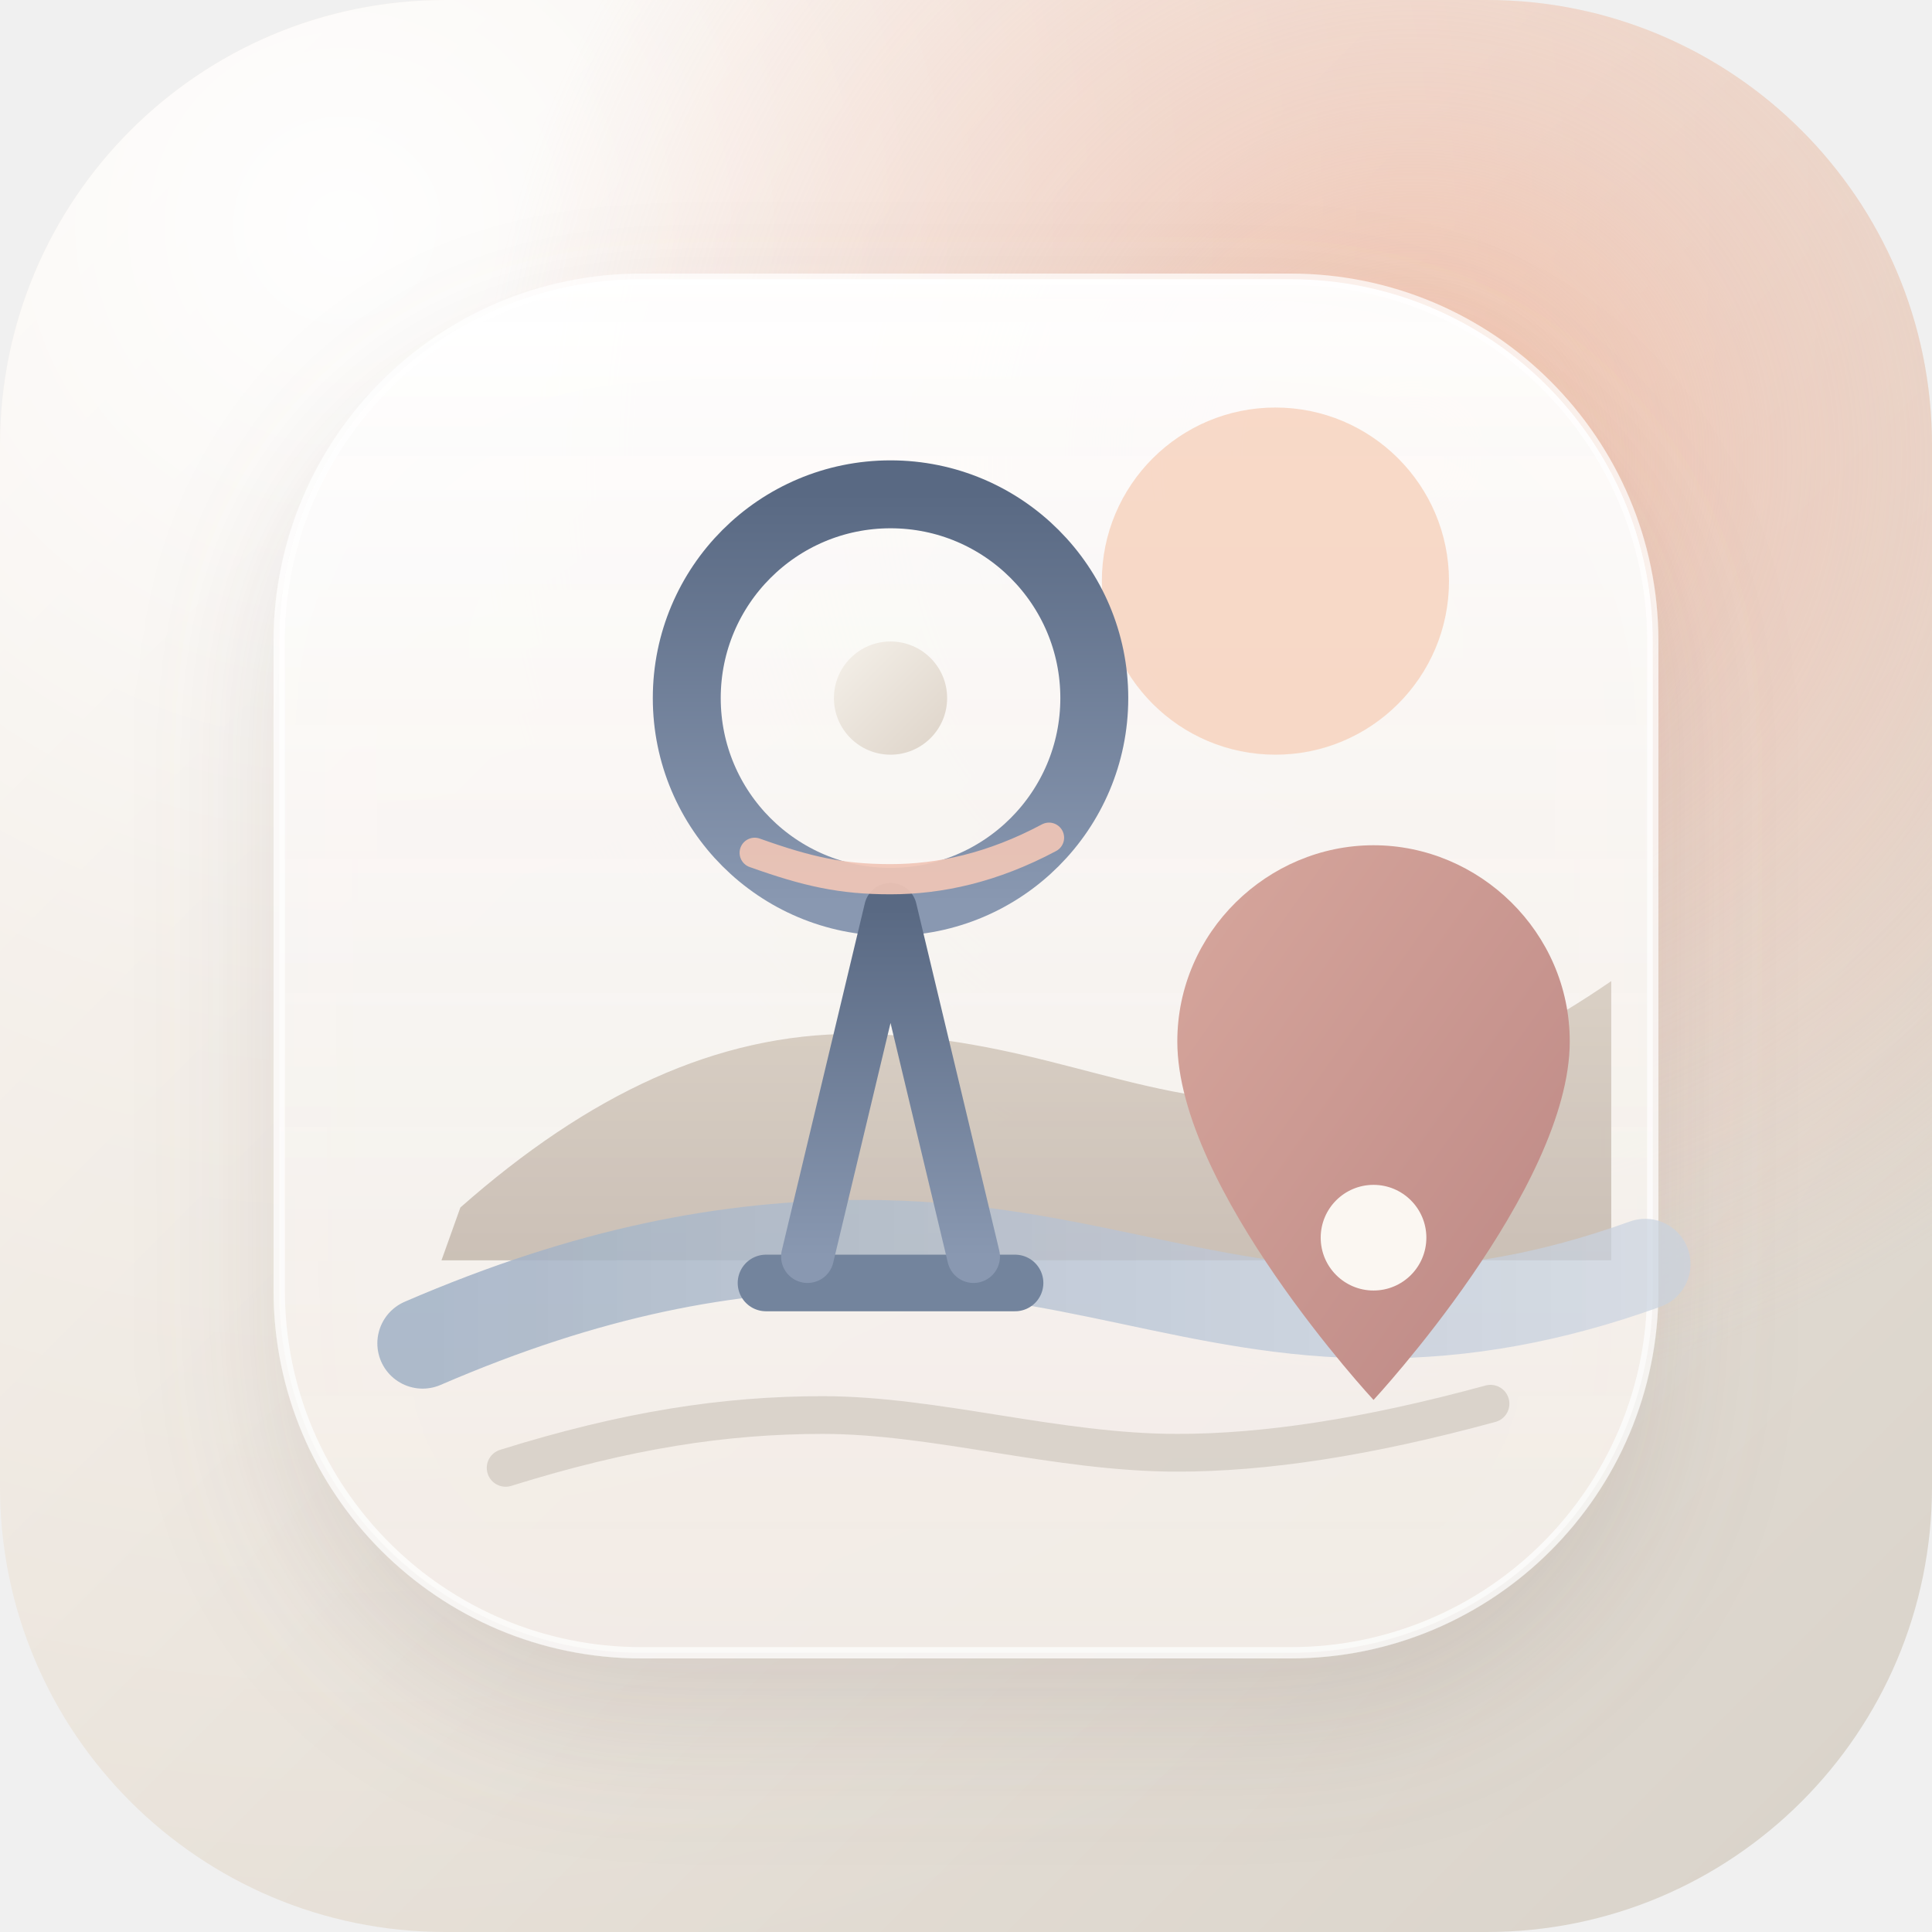
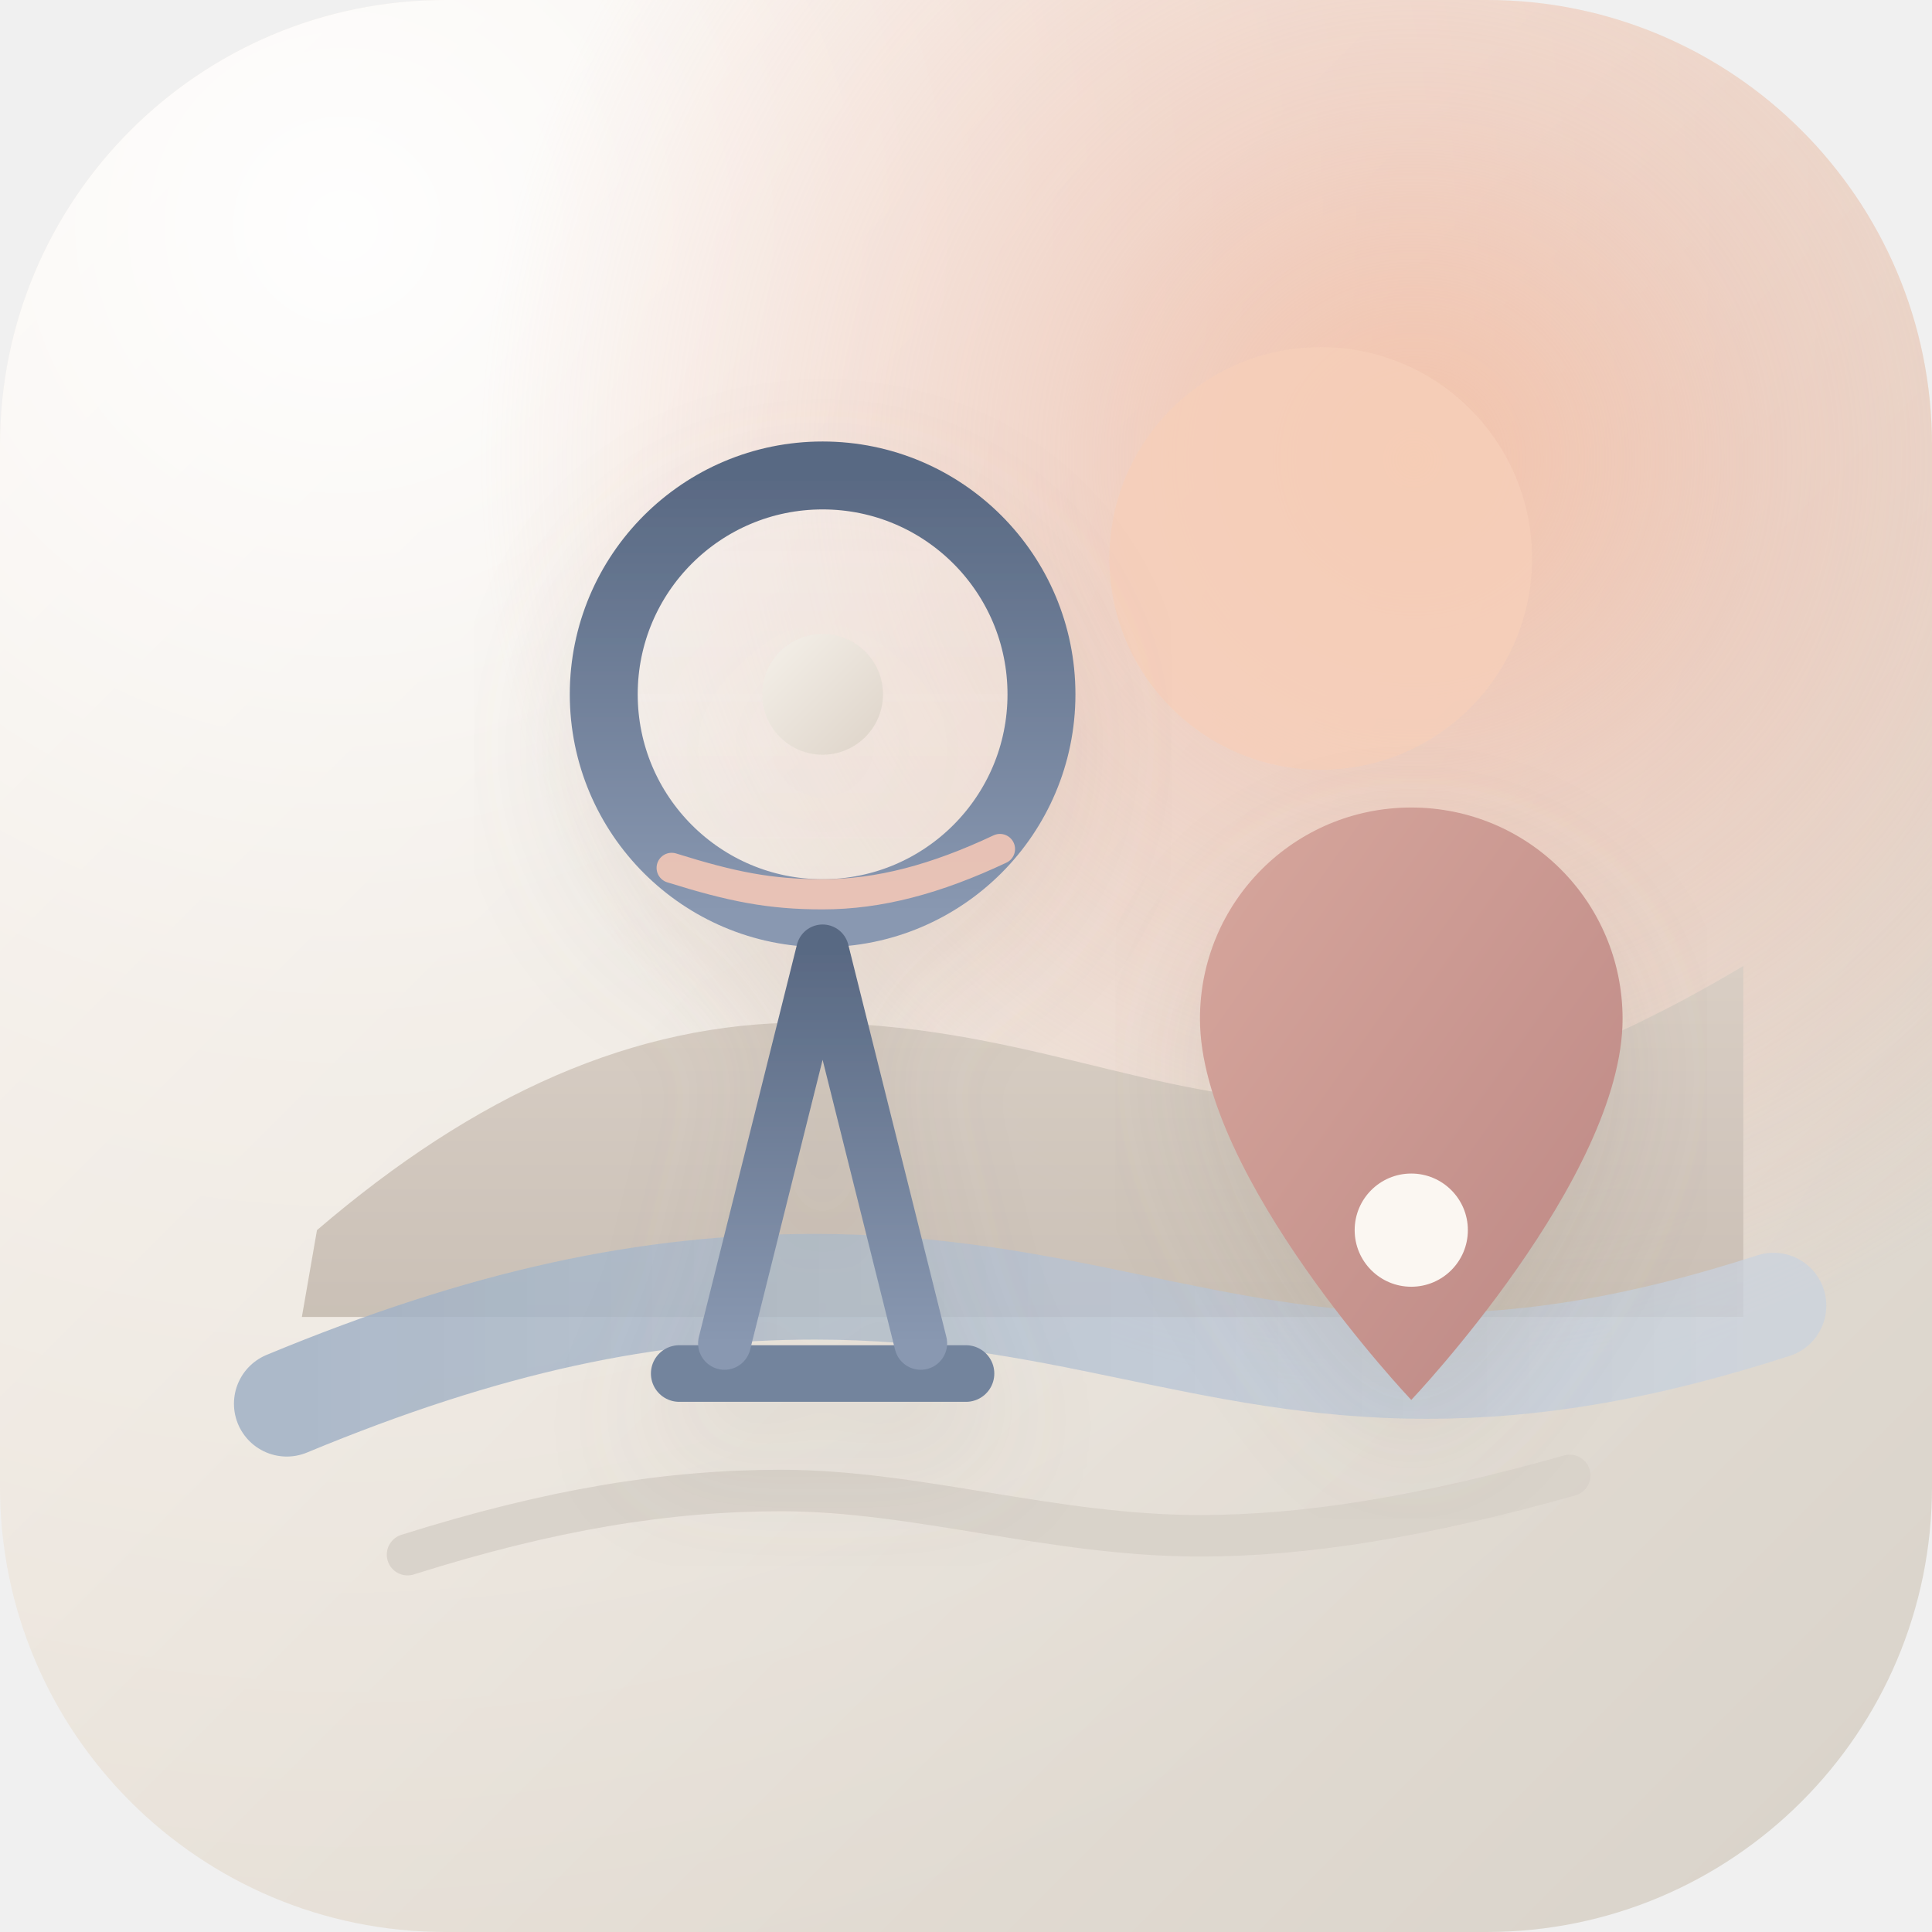
<svg xmlns="http://www.w3.org/2000/svg" viewBox="0 0 512 512">
  <defs>
    <linearGradient id="bg" x1="0" y1="0" x2="1" y2="1">
      <stop offset="0%" stop-color="#f6efe8" />
      <stop offset="42%" stop-color="#ebe4db" />
      <stop offset="100%" stop-color="#d8d2c9" />
    </linearGradient>
    <radialGradient id="glow" cx="18%" cy="12%" r="92%">
      <stop offset="0%" stop-color="#ffffff" stop-opacity="0.95" />
      <stop offset="45%" stop-color="#ffffff" stop-opacity="0.35" />
      <stop offset="100%" stop-color="#ffffff" stop-opacity="0" />
    </radialGradient>
    <radialGradient id="sunGlow" cx="73%" cy="24%" r="48%">
      <stop offset="0%" stop-color="#f4c2a8" stop-opacity="0.95" />
      <stop offset="38%" stop-color="#efb9a6" stop-opacity="0.48" />
      <stop offset="100%" stop-color="#efb9a6" stop-opacity="0" />
    </radialGradient>
    <linearGradient id="card" x1="0" y1="0" x2="0" y2="1">
      <stop offset="0%" stop-color="#ffffff" stop-opacity="0.96" />
      <stop offset="100%" stop-color="#f3ede7" stop-opacity="0.92" />
    </linearGradient>
    <linearGradient id="towerBody" x1="0" y1="0" x2="0" y2="1">
      <stop offset="0%" stop-color="#596983" />
      <stop offset="100%" stop-color="#8998b1" />
    </linearGradient>
    <linearGradient id="towerAccent" x1="0" y1="0" x2="1" y2="1">
      <stop offset="0%" stop-color="#f5f1ea" />
      <stop offset="100%" stop-color="#ddd3c8" />
    </linearGradient>
    <linearGradient id="river" x1="0" y1="0" x2="1" y2="0">
      <stop offset="0%" stop-color="#9daec3" stop-opacity="0.86" />
      <stop offset="100%" stop-color="#c9d3e0" stop-opacity="0.72" />
    </linearGradient>
    <linearGradient id="pin" x1="0" y1="0" x2="1" y2="1">
      <stop offset="0%" stop-color="#d7a79d" />
      <stop offset="100%" stop-color="#bc8784" />
    </linearGradient>
    <linearGradient id="hill" x1="0" y1="0" x2="0" y2="1">
      <stop offset="0%" stop-color="#d8cec4" />
      <stop offset="100%" stop-color="#c9bfb4" />
    </linearGradient>
-     <filter id="shadow" x="-20%" y="-20%" width="140%" height="140%">
-       <feDropShadow dx="0" dy="18" stdDeviation="18" flood-color="#8f8176" flood-opacity="0.2" />
+     <filter id="softShadow" x="-20%" y="-20%" width="140%" height="140%">
+       <feDropShadow dx="0" dy="14" stdDeviation="16" flood-color="#8f8176" flood-opacity="0.16" />
    </filter>
  </defs>
  <rect width="512" height="512" rx="118" fill="url(#bg)" />
  <rect width="512" height="512" rx="118" fill="url(#glow)" />
  <rect width="512" height="512" rx="118" fill="url(#sunGlow)" />
-   <g filter="url(#shadow)">
-     <rect x="74" y="74" width="364" height="364" rx="96" fill="url(#card)" />
-     <rect x="74" y="74" width="364" height="364" rx="96" fill="none" stroke="#ffffff" stroke-opacity="0.72" stroke-width="3" />
+   <g opacity="0.96">
+     <circle cx="350" cy="148" r="56" fill="#f6cfb9" fill-opacity="0.82" />
+     <path d="M84 326c42-36 84-55 129-55 57 0 92 21 138 21 35 0 69-11 111-36v93H80Z" fill="url(#hill)" />
+     <path d="M76 372c53-22 96-31 140-31 64 0 104 21 162 21 29 0 58-5 92-16" fill="none" stroke="url(#river)" stroke-width="28" stroke-linecap="round" />
+     <path d="M108 412c38-12 69-17 99-17 36 0 72 12 111 12 28 0 59-5 98-16" fill="none" stroke="#d9d2ca" stroke-width="11" stroke-linecap="round" />
  </g>
-   <g opacity="0.96">
-     <circle cx="338" cy="154" r="46" fill="#f6cfb9" fill-opacity="0.8" />
-     <path d="M122 320c34-30 68-46 104-46 46 0 74 18 111 18 29 0 58-10 90-32v74H117Z" fill="url(#hill)" />
-     <path d="M112 356c44-19 81-26 117-26 54 0 88 18 136 18 23 0 46-4 71-13" fill="none" stroke="url(#river)" stroke-width="24" stroke-linecap="round" />
-     <path d="M134 389c32-10 58-14 84-14 30 0 62 10 94 10 23 0 50-4 83-13" fill="none" stroke="#d9d2ca" stroke-width="10" stroke-linecap="round" />
+   <g transform="translate(0 8)" filter="url(#softShadow)">
+     <circle cx="218" cy="176" r="66" fill="url(#card)" fill-opacity="0.34" />
+     <circle cx="218" cy="176" r="58" fill="none" stroke="url(#towerBody)" stroke-width="18" />
+     <circle cx="218" cy="176" r="16" fill="url(#towerAccent)" />
+     <path d="M218 100v48" fill="none" stroke="url(#towerBody)" stroke-width="18" stroke-linecap="round" />
+     <path d="M218 244v104" fill="none" stroke="url(#towerBody)" stroke-width="20" stroke-linecap="round" />
+     <path d="M180 356h76" fill="none" stroke="#73849d" stroke-width="15" stroke-linecap="round" />
+     <path d="M192 348l26-104 26 104" fill="none" stroke="url(#towerBody)" stroke-width="14" stroke-linecap="round" stroke-linejoin="round" />
+     <path d="M178 222c16 5 26 7 40 7 15 0 30-4 47-12" fill="none" stroke="#f0c5b6" stroke-width="8" stroke-linecap="round" opacity="0.92" />
  </g>
-   <g transform="translate(0 6)">
-     <circle cx="236" cy="179" r="54" fill="none" stroke="url(#towerBody)" stroke-width="18" />
-     <circle cx="236" cy="179" r="15" fill="url(#towerAccent)" />
-     <path d="M236 110v42" fill="none" stroke="url(#towerBody)" stroke-width="18" stroke-linecap="round" />
-     <path d="M236 240v88" fill="none" stroke="url(#towerBody)" stroke-width="20" stroke-linecap="round" />
-     <path d="M203 334h66" fill="none" stroke="#73849d" stroke-width="15" stroke-linecap="round" />
-     <path d="M214 327l22-92 22 92" fill="none" stroke="url(#towerBody)" stroke-width="14" stroke-linecap="round" stroke-linejoin="round" />
-     <path d="M200 220c14 5 23 7 36 7 13 0 27-3 42-11" fill="none" stroke="#f0c5b6" stroke-width="8" stroke-linecap="round" opacity="0.92" />
-   </g>
-   <g transform="translate(312 276)">
-     <path d="M0 0c0-29 24-52 52-52s52 23 52 52c0 39-52 95-52 95S0 39 0 0Z" fill="url(#pin)" />
-     <circle cx="52" cy="52" r="14" fill="#fbf7f2" />
+   <g transform="translate(318 270)" filter="url(#softShadow)">
+     <path d="M0 0c0-31 25-56 56-56s56 25 56 56c0 42-56 101-56 101S0 42 0 0Z" fill="url(#pin)" />
+     <circle cx="56" cy="56" r="15" fill="#fbf7f2" />
  </g>
</svg>
